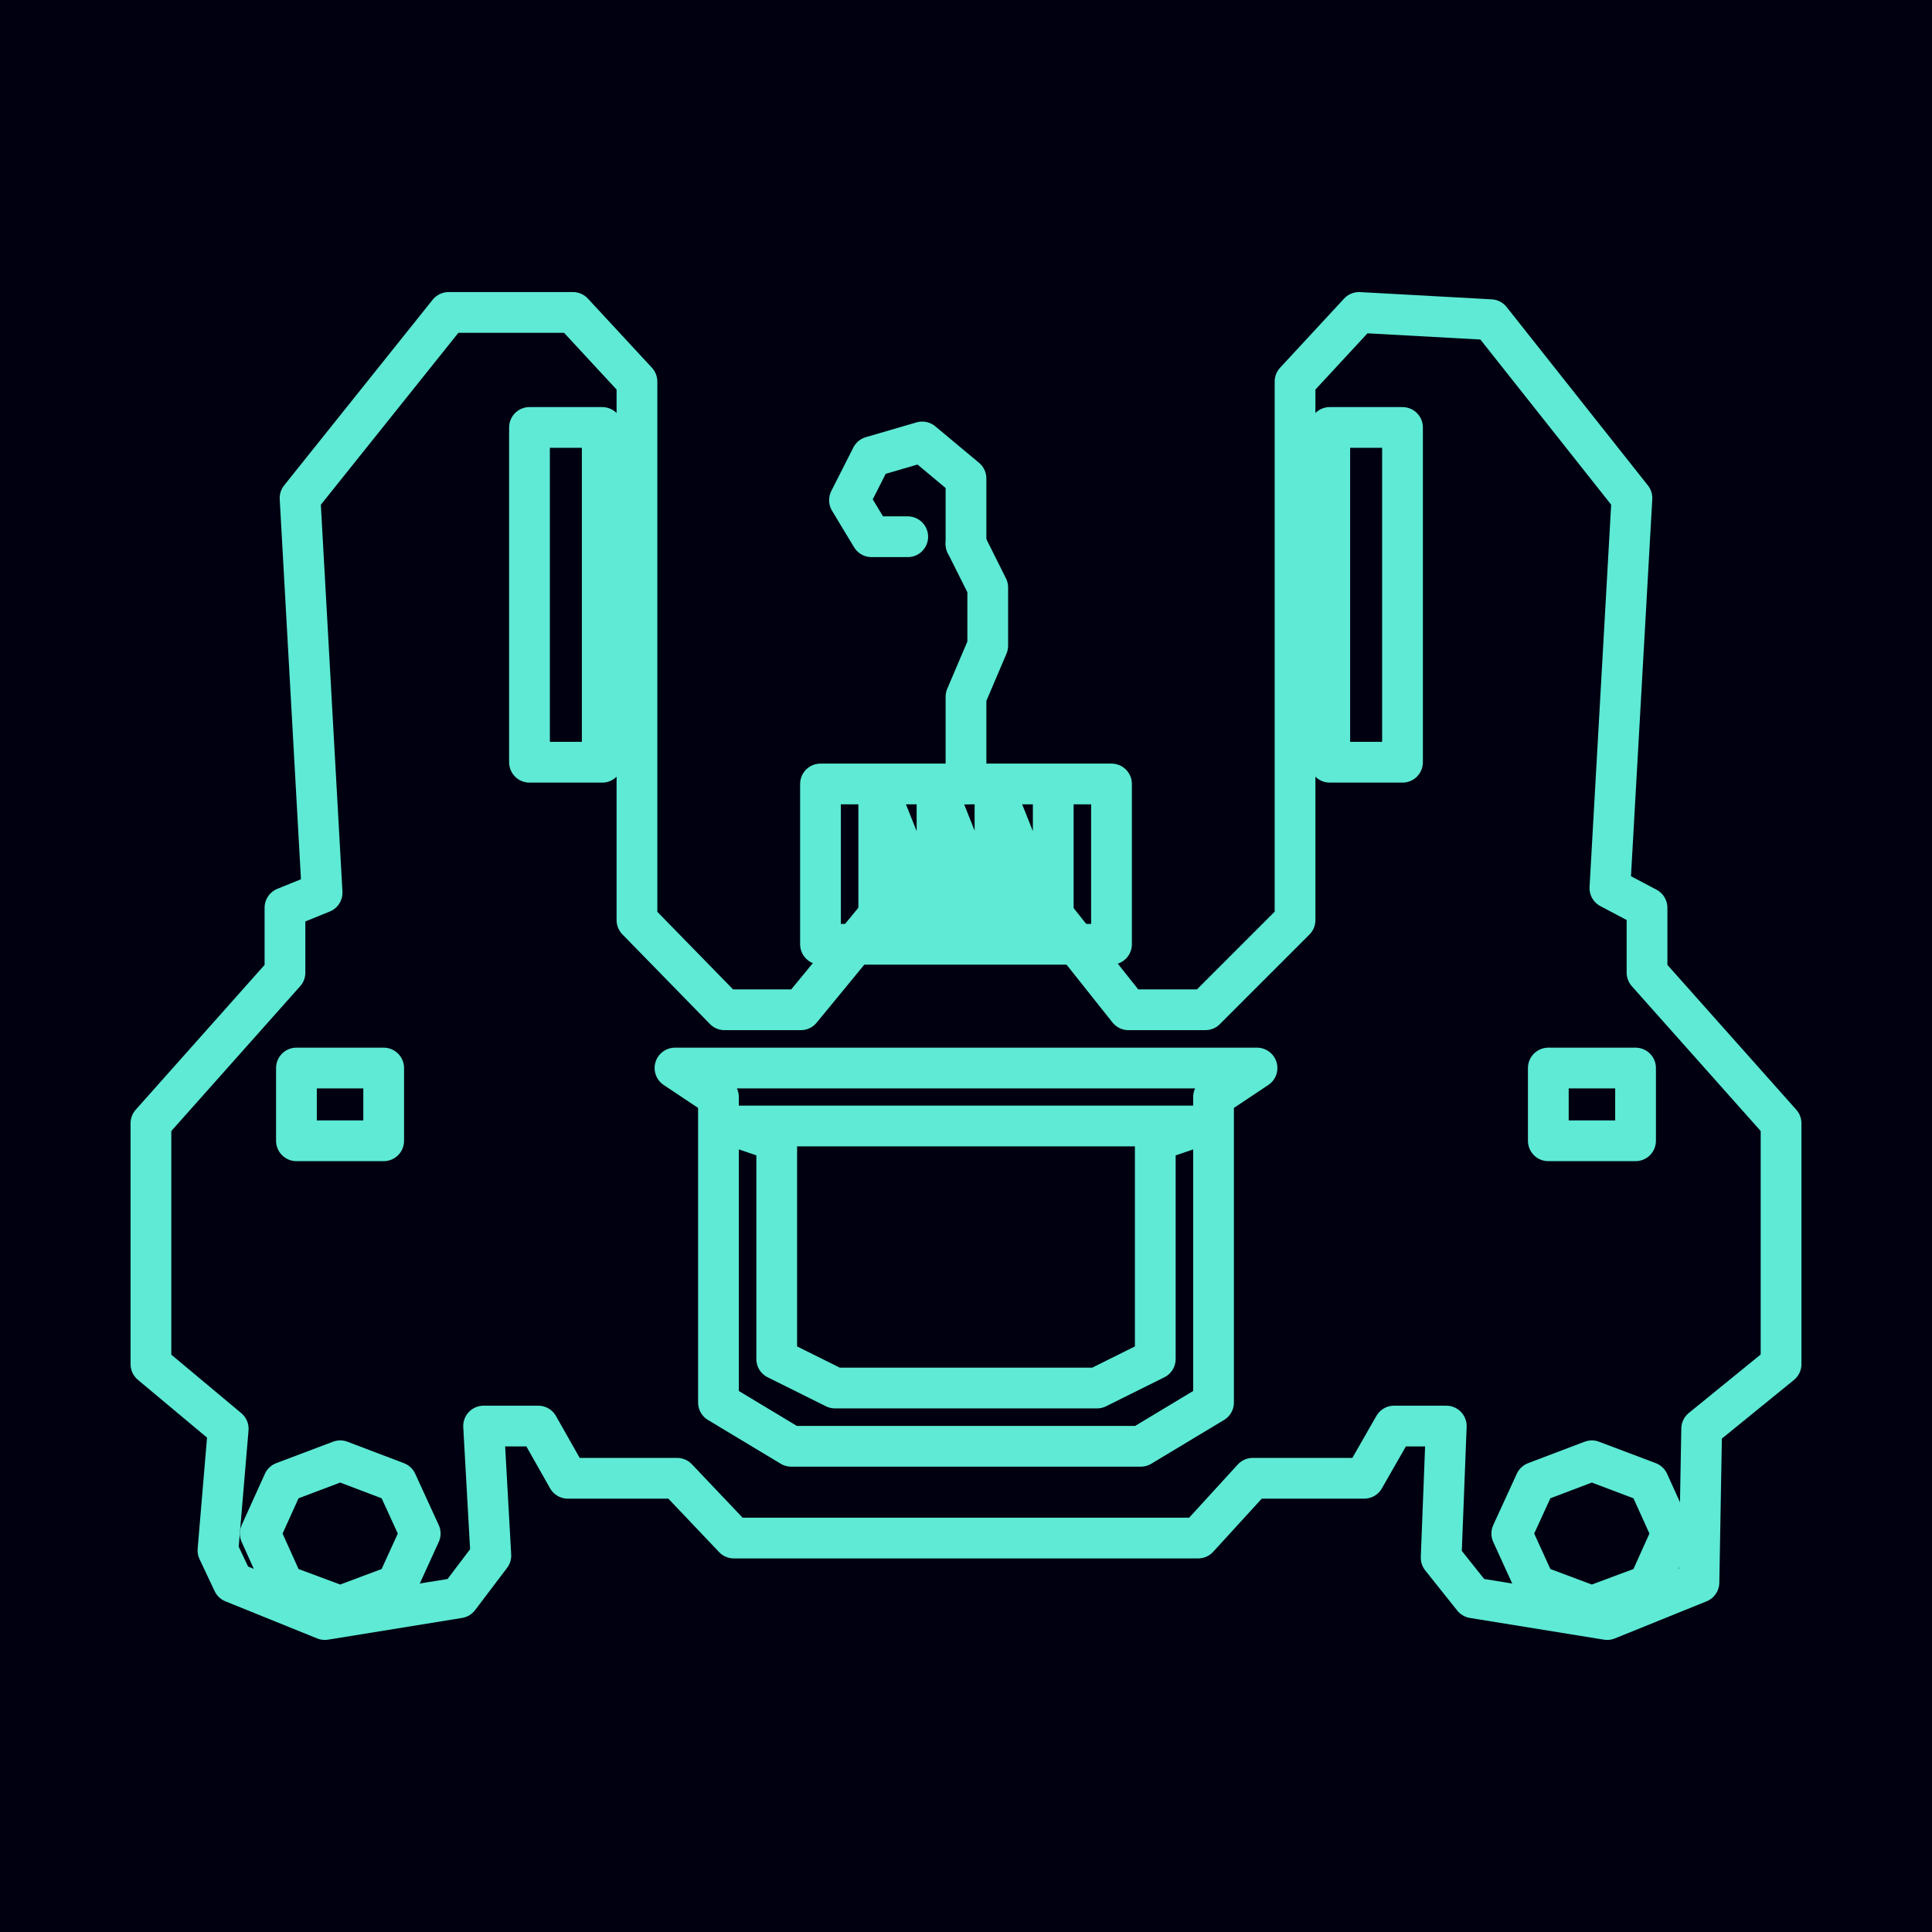
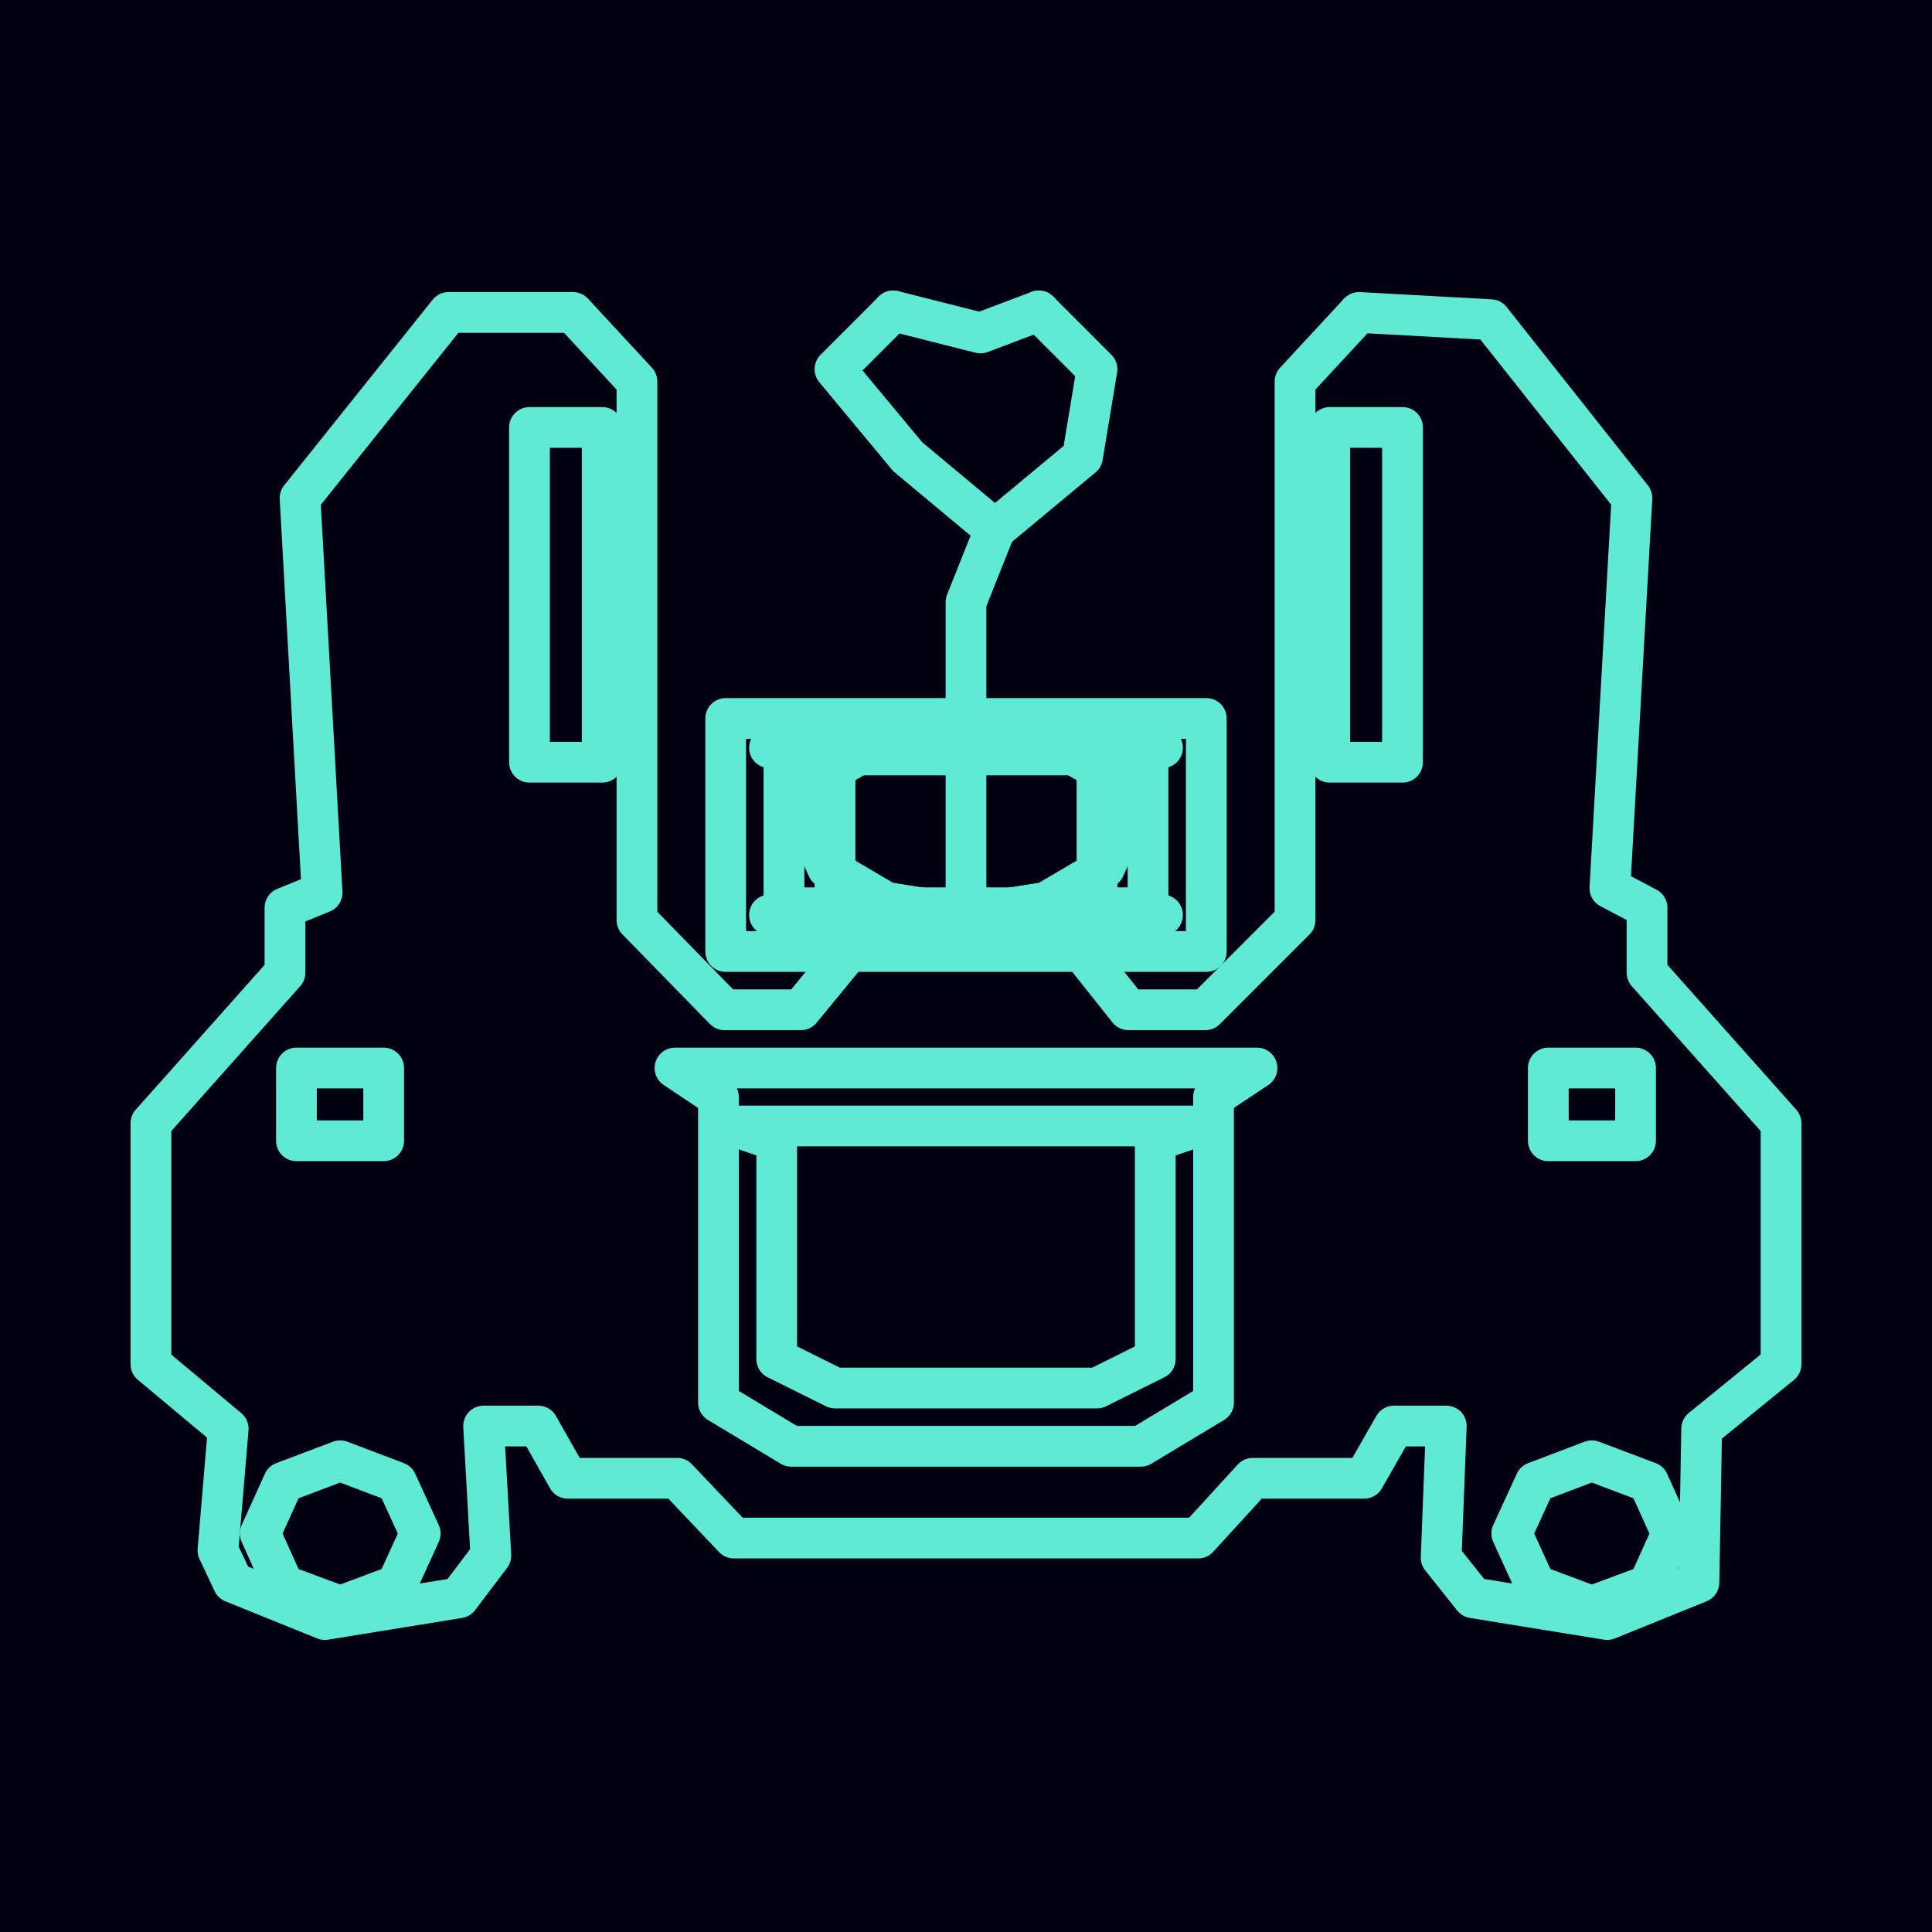
<svg xmlns="http://www.w3.org/2000/svg" viewBox="0 0 64 64" width="64" height="64" role="img" aria-label="hauler cargo-yoke">
  <rect width="64" height="64" fill="#000011" />
  <g fill="none" stroke="#5EEAD4" stroke-width="1.35" stroke-linecap="round" stroke-linejoin="round">
    <path d="M14.86 10.35 L18.98 10.35 L21.1 12.64 L21.1 30.48 L24 33.45 L26.53 33.45 L29.25 30.14 L34.75 30.14 L37.38 33.45 L39.93 33.45 L42.9 30.48 L42.9 12.64 L45.02 10.35 L49.38 10.59 L54.06 16.5 L53.33 29.42 L54.56 30.07 L54.56 32.22 L59 37.21 L59 45.19 L56.37 47.33 L56.28 52.42 L53.24 53.65 L48.8 52.93 L47.74 51.6 L47.91 47.24 L46.18 47.24 L45.19 48.97 L41.5 48.97 L39.69 50.95 L24.31 50.95 L22.43 48.97 L18.81 48.97 L17.83 47.24 L16.02 47.24 L16.26 51.53 L15.2 52.93 L10.76 53.65 L7.72 52.42 L7.22 51.36 L7.56 47.33 L5 45.19 L5 37.21 L9.44 32.22 L9.44 30.07 L10.67 29.57 L9.94 16.5 Z" />
    <path d="M23.8 36.34 L22.36 35.38 L41.64 35.38 L40.2 36.34 L40.2 46.46 L37.79 47.91 L26.21 47.91 L23.8 46.46 Z" />
    <path d="M25.73 37.79 L24.29 37.3 L39.71 37.3 L38.27 37.79 L38.27 45.02 L36.34 45.98 L27.66 45.98 L25.73 45.02 Z" />
    <path d="M17.54 14.16 L19.95 14.16 L19.95 25.25 L17.54 25.25 Z" />
    <path d="M46.46 14.16 L44.05 14.16 L44.05 25.25 L46.46 25.25 Z" />
    <path d="M8.62 50.8 L9.39 49.1 L11.27 48.39 L13.14 49.1 L13.92 50.8 L13.14 52.51 L11.27 53.21 L9.39 52.51 Z" />
    <path d="M55.38 50.8 L54.61 49.1 L52.73 48.39 L50.86 49.1 L50.08 50.8 L50.86 52.51 L52.73 53.21 L54.61 52.51 Z" />
    <path d="M9.82 37.79 L9.82 35.38 L12.71 35.38 L12.71 37.79 Z" />
    <path d="M54.18 37.79 L54.18 35.38 L51.29 35.38 L51.29 37.79 Z" />
-     <path d="M27.18 31.28 L27.18 25.97 L36.82 25.97 L36.82 31.28 Z" />
-     <path d="M29.11 31.04 L29.11 26.21 L31.04 31.04 L31.04 26.21 L32.96 31.04 L32.96 26.21 L34.89 31.04 L34.89 26.21" />
-     <path d="M32 25.97 L32 23.08 L32.72 21.39 L32.72 19.46 L32 18.02" />
-     <path d="M32 18.02 L32 15.85 L30.55 14.64 L28.87 15.13 L28.14 16.57 L28.87 17.78 L30.07 17.78" />
+     <path d="M24.04 31.52 L24.04 23.8 L39.96 23.8 L39.96 31.52 Z" />
+     <path d="M25.97 30.07 L25.97 25.01 L38.03 25.01 L38.03 30.07 Z" />
+     <path d="M26.7 27.18 L27.41 25.61 L29.35 24.46 L32 24.04 L34.65 24.46 L36.59 25.61 L37.3 27.18 L36.59 28.75 L34.65 29.89 L32 30.31 L29.35 29.89 L27.41 28.75 Z" />
+     <path d="M25.49 30.31 L38.51 30.31" />
+     <path d="M25.49 24.77 L38.51 24.77" />
+     <path d="M27.66 29.59 L27.66 25.49" />
+     <path d="M32 29.59 L32 25.49" />
+     <path d="M36.34 29.59 L36.34 25.49" />
+     <path d="M32 23.8 L32 19.95 L32.96 17.54" />
+     <path d="M32.96 17.54 L35.86 15.13 L36.34 12.23 L34.41 10.3" />
+     <path d="M32.96 17.54 L30.07 15.13 L27.66 12.23 L29.59 10.3" />
+     <path d="M34.41 10.3 L32.48 11.03 L29.59 10.3" />
  </g>
</svg>
